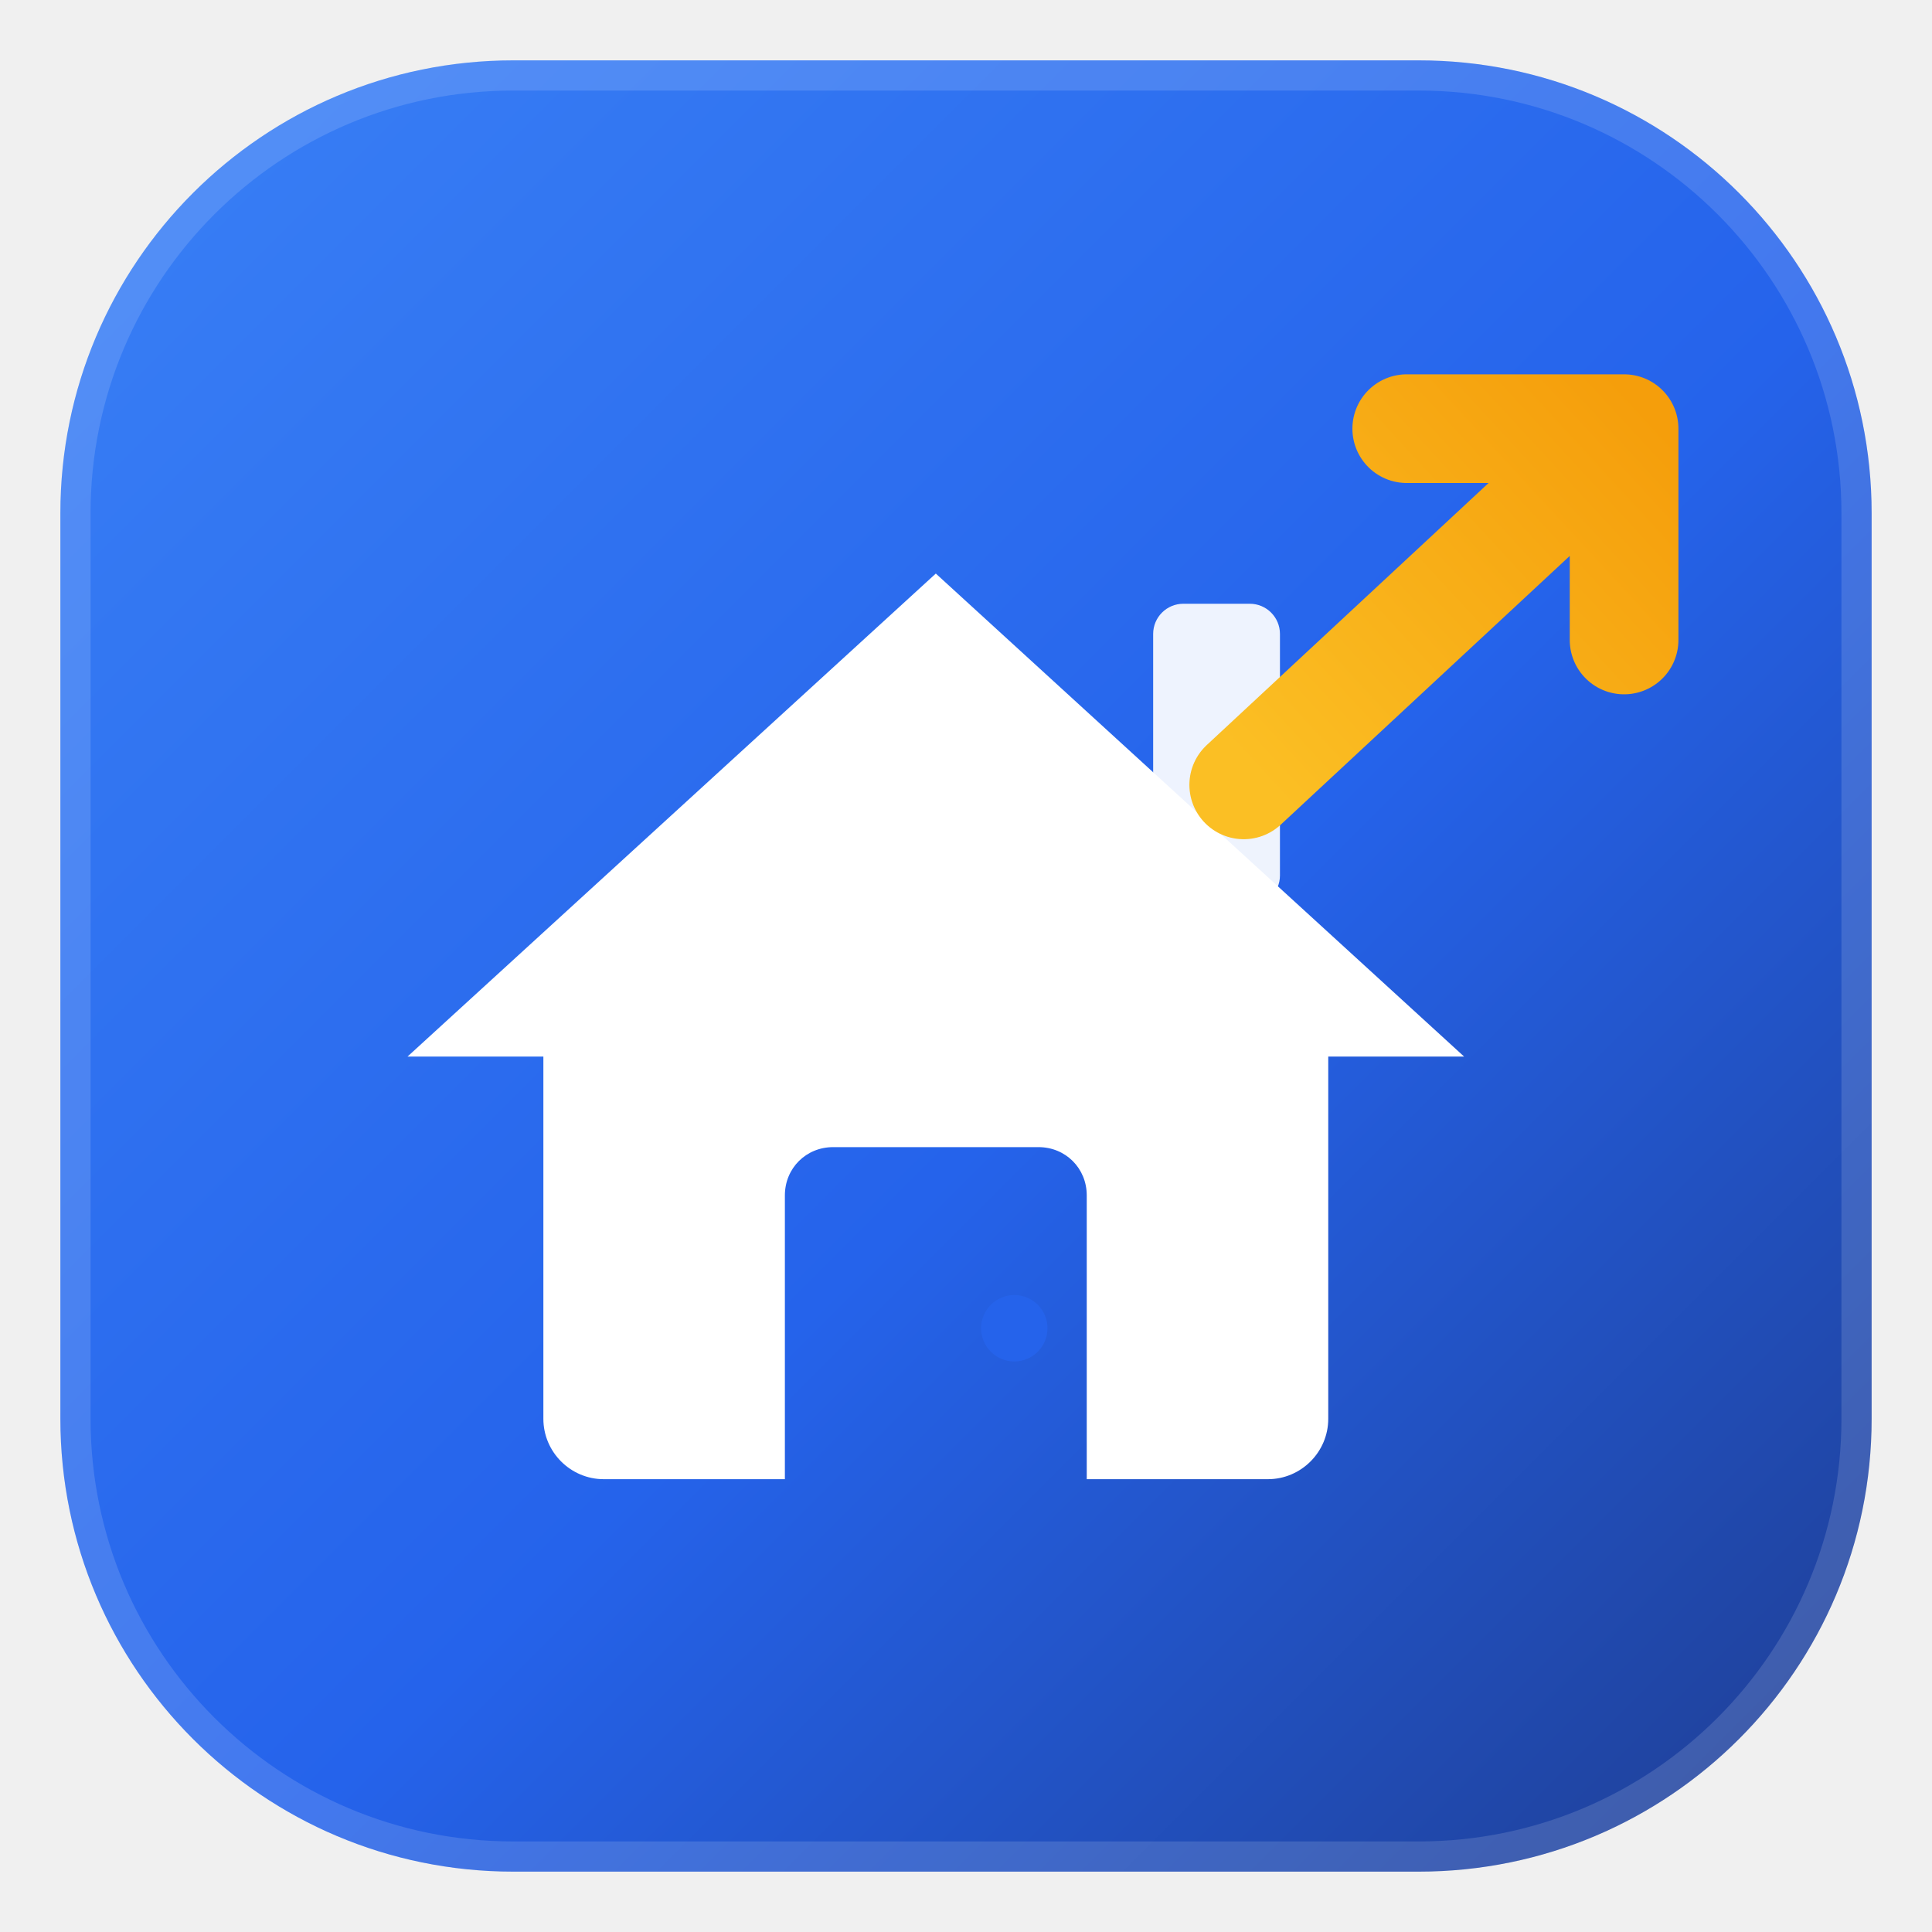
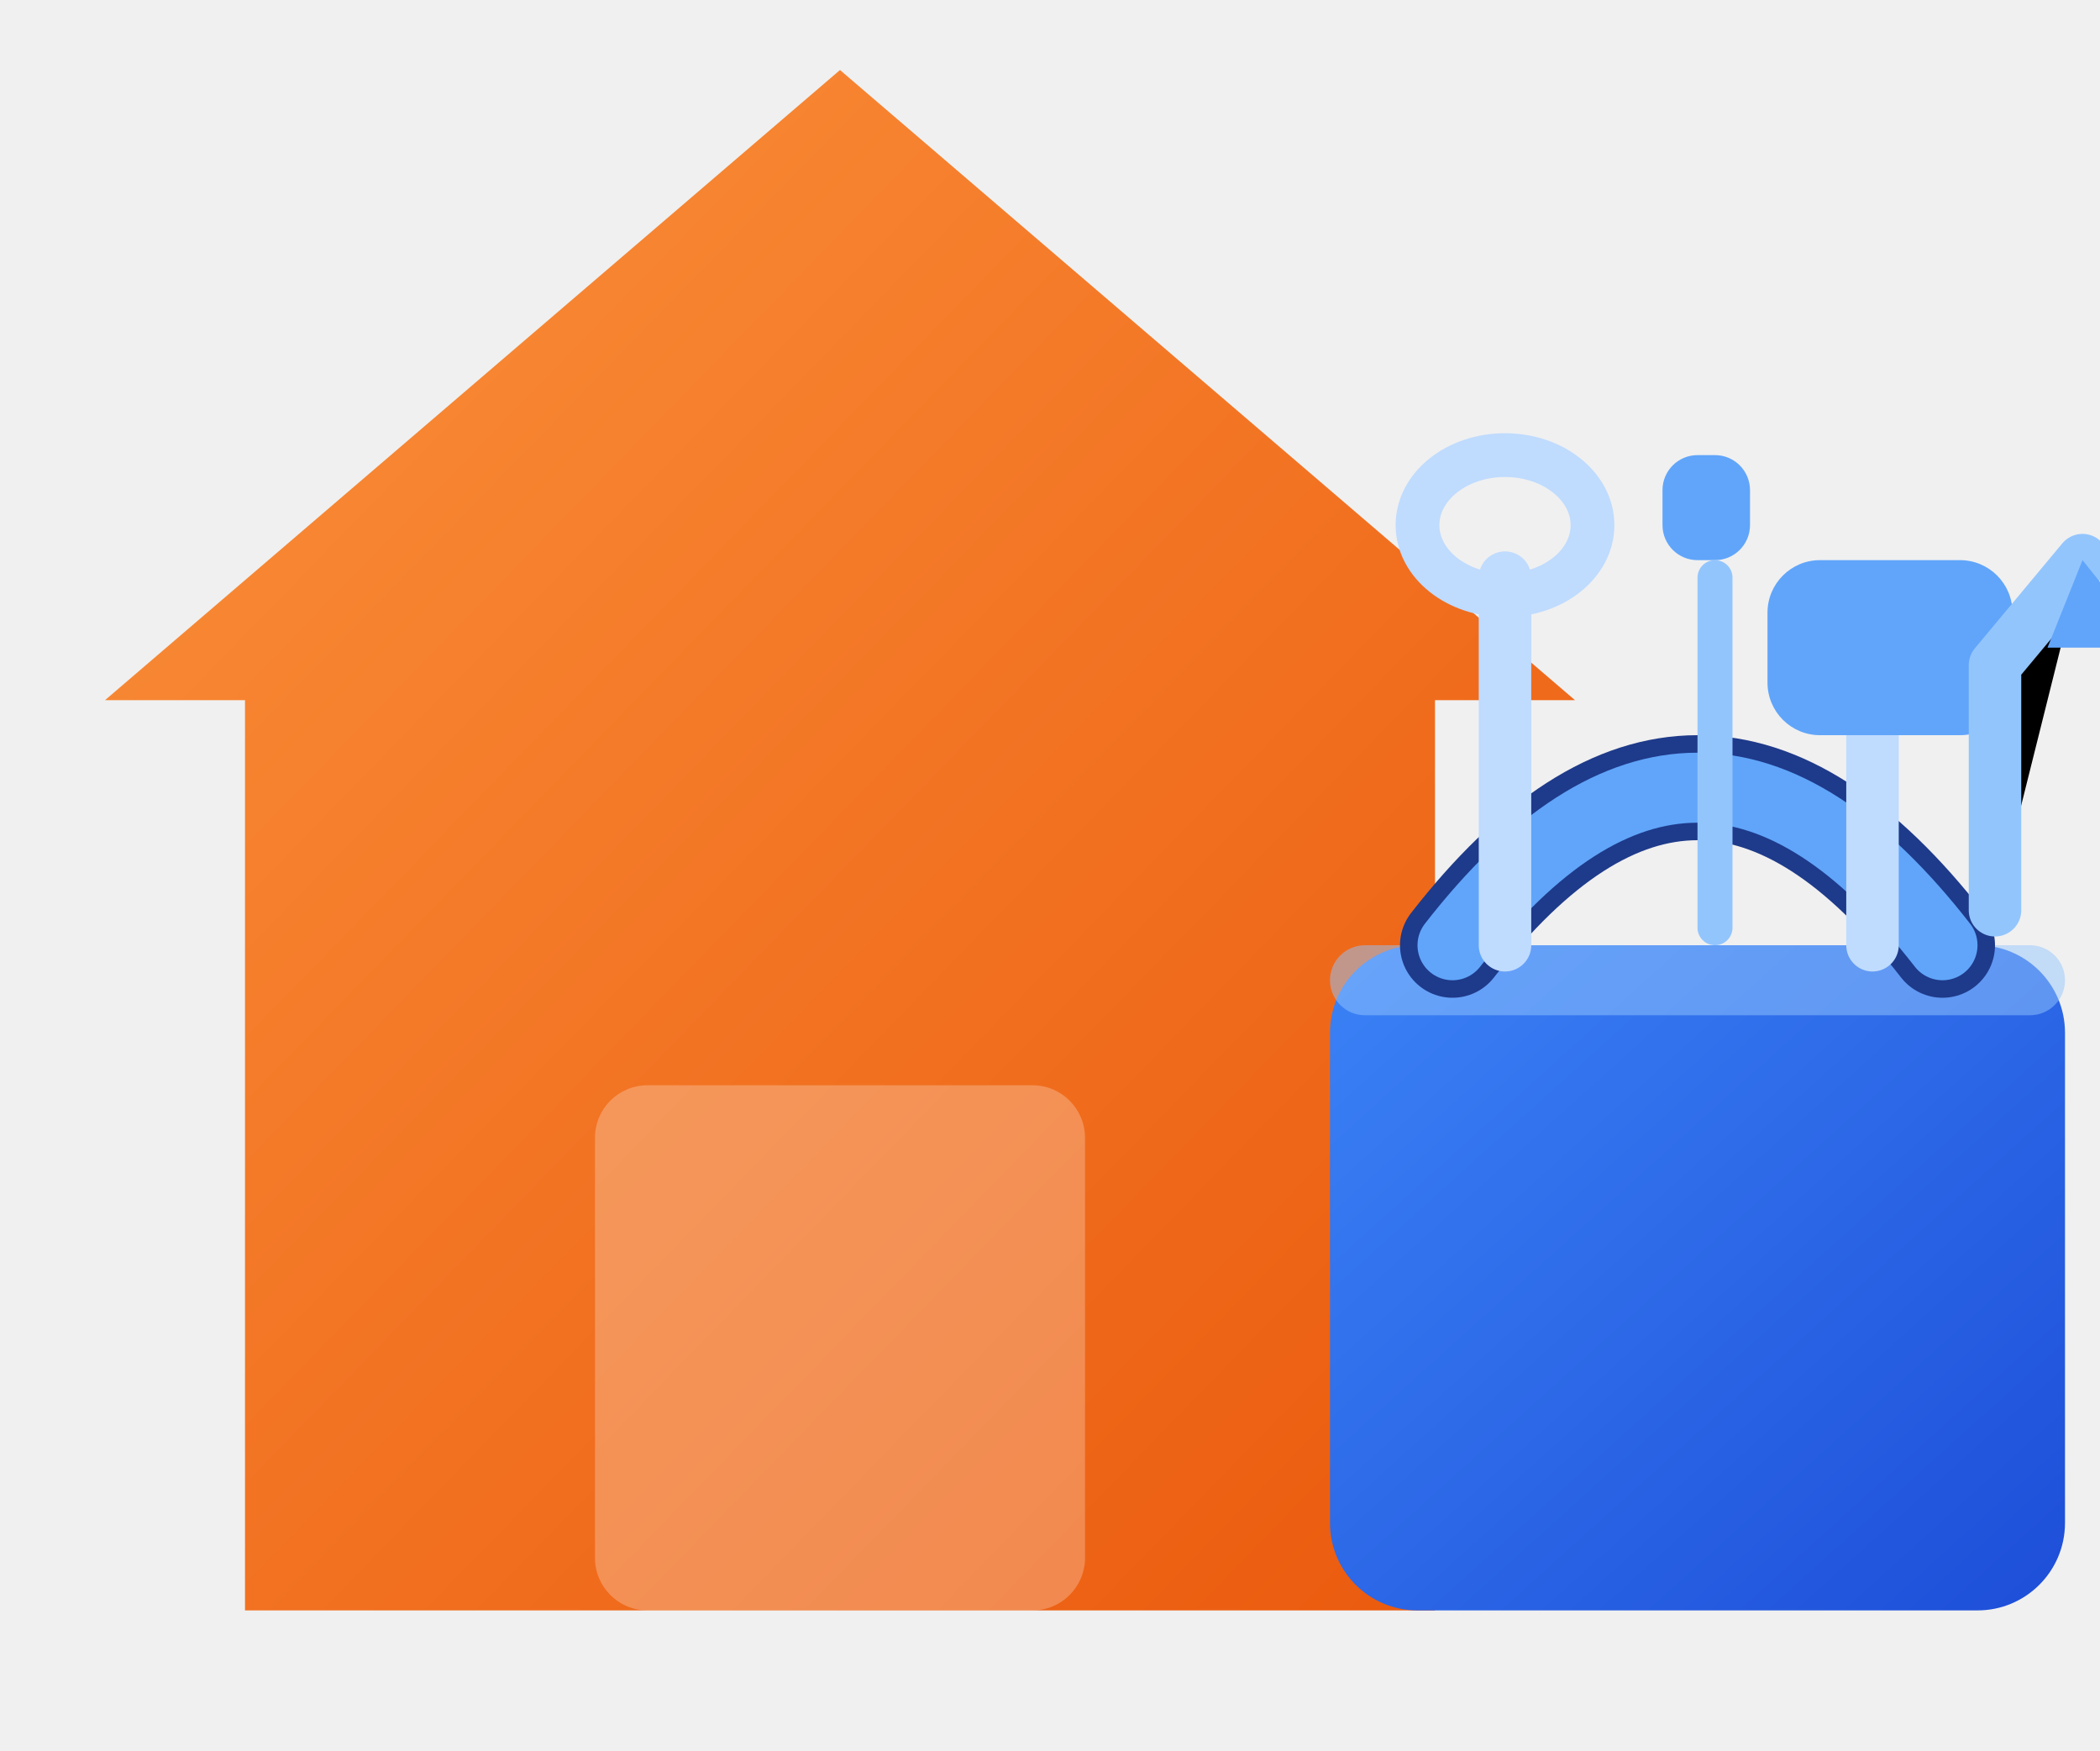
- <svg xmlns="http://www.w3.org/2000/svg" width="64" height="64" viewBox="0 0 64 64" fill="none" role="img" aria-label="The Helper">
+ <svg xmlns="http://www.w3.org/2000/svg" viewBox="0 0 120 100" width="120" height="100" role="img" aria-label="thehelper.ca icon">
  <defs>
-     <linearGradient id="tile" x1="0" y1="0" x2="64" y2="64" gradientUnits="userSpaceOnUse">
-       <stop offset="0" stop-color="#3B82F6" />
-       <stop offset="0.55" stop-color="#2563EB" />
-       <stop offset="1" stop-color="#1E3A8A" />
+     <linearGradient id="hG" x1="0%" y1="0%" x2="100%" y2="100%">
+       <stop offset="0%" stop-color="#FB923C" />
+       <stop offset="100%" stop-color="#EA580C" />
    </linearGradient>
-     <linearGradient id="amber" x1="41" y1="25" x2="54" y2="13" gradientUnits="userSpaceOnUse">
-       <stop offset="0" stop-color="#FBBF24" />
-       <stop offset="1" stop-color="#F59E0B" />
+     <linearGradient id="bG" x1="0%" y1="0%" x2="100%" y2="100%">
+       <stop offset="0%" stop-color="#3B82F6" />
+       <stop offset="100%" stop-color="#1D4ED8" />
    </linearGradient>
  </defs>
-   <rect x="2" y="2" width="60" height="60" rx="15" fill="url(#tile)" />
-   <rect x="2.5" y="2.5" width="59" height="59" rx="14.5" fill="none" stroke="#ffffff" stroke-opacity="0.14" />
-   <rect x="38.2" y="20" width="4.2" height="10" rx="1" fill="#ffffff" fill-opacity="0.92" />
-   <path d="M13.5 35 L31 19 L48.5 35 Z" fill="#ffffff" />
-   <path d="M18 33 L31 21 L44 33 L44 47 C44 48.1 43.1 49 42 49 L36 49 L36 39.6 C36 38.7 35.3 38 34.4 38 L27.6 38 C26.7 38 26 38.7 26 39.6 L26 49 L20 49 C18.9 49 18 48.1 18 47 Z" fill="#ffffff" />
-   <circle cx="33.6" cy="44" r="1.1" fill="#2563EB" />
-   <path d="M41.2 26 L52.6 15.4 M46.6 14.2 L53.8 14.2 L53.8 21.2" fill="none" stroke="url(#amber)" stroke-width="3.6" stroke-linecap="round" stroke-linejoin="round" />
+   <polygon points="48,4 6,40 14,40 14,92 82,92 82,40 90,40" fill="url(#hG)" />
+   <rect x="34" y="62" width="28" height="30" rx="3" fill="white" opacity="0.25" />
+   <rect x="76" y="54" width="42" height="38" rx="5" fill="url(#bG)" />
+   <rect x="76" y="54" width="42" height="4" rx="2" fill="#93C5FD" opacity="0.5" />
+   <path d="M83,54 Q97,36 111,54" fill="none" stroke="#1E3A8A" stroke-width="6" stroke-linecap="round" />
+   <path d="M83,54 Q97,36 111,54" fill="none" stroke="#60A5FA" stroke-width="4" stroke-linecap="round" />
+   <line x1="86" y1="54" x2="86" y2="33" stroke="#BFDBFE" stroke-width="3" stroke-linecap="round" />
+   <ellipse cx="86" cy="30" rx="5" ry="4" fill="none" stroke="#BFDBFE" stroke-width="2.5" />
+   <rect x="95" y="26" width="5" height="6" rx="2" fill="#60A5FA" />
+   <rect x="97" y="32" width="2" height="22" rx="1" fill="#93C5FD" />
+   <line x1="107" y1="54" x2="107" y2="40" stroke="#BFDBFE" stroke-width="3" stroke-linecap="round" />
+   <rect x="101" y="32" width="14" height="10" rx="3" fill="#60A5FA" />
+   <path d="M114,52 L114,38 L119,32" stroke="#93C5FD" stroke-width="3" stroke-linecap="round" stroke-linejoin="round" />
+   <polygon points="119,32 123,37 117,37" fill="#60A5FA" />
</svg>
